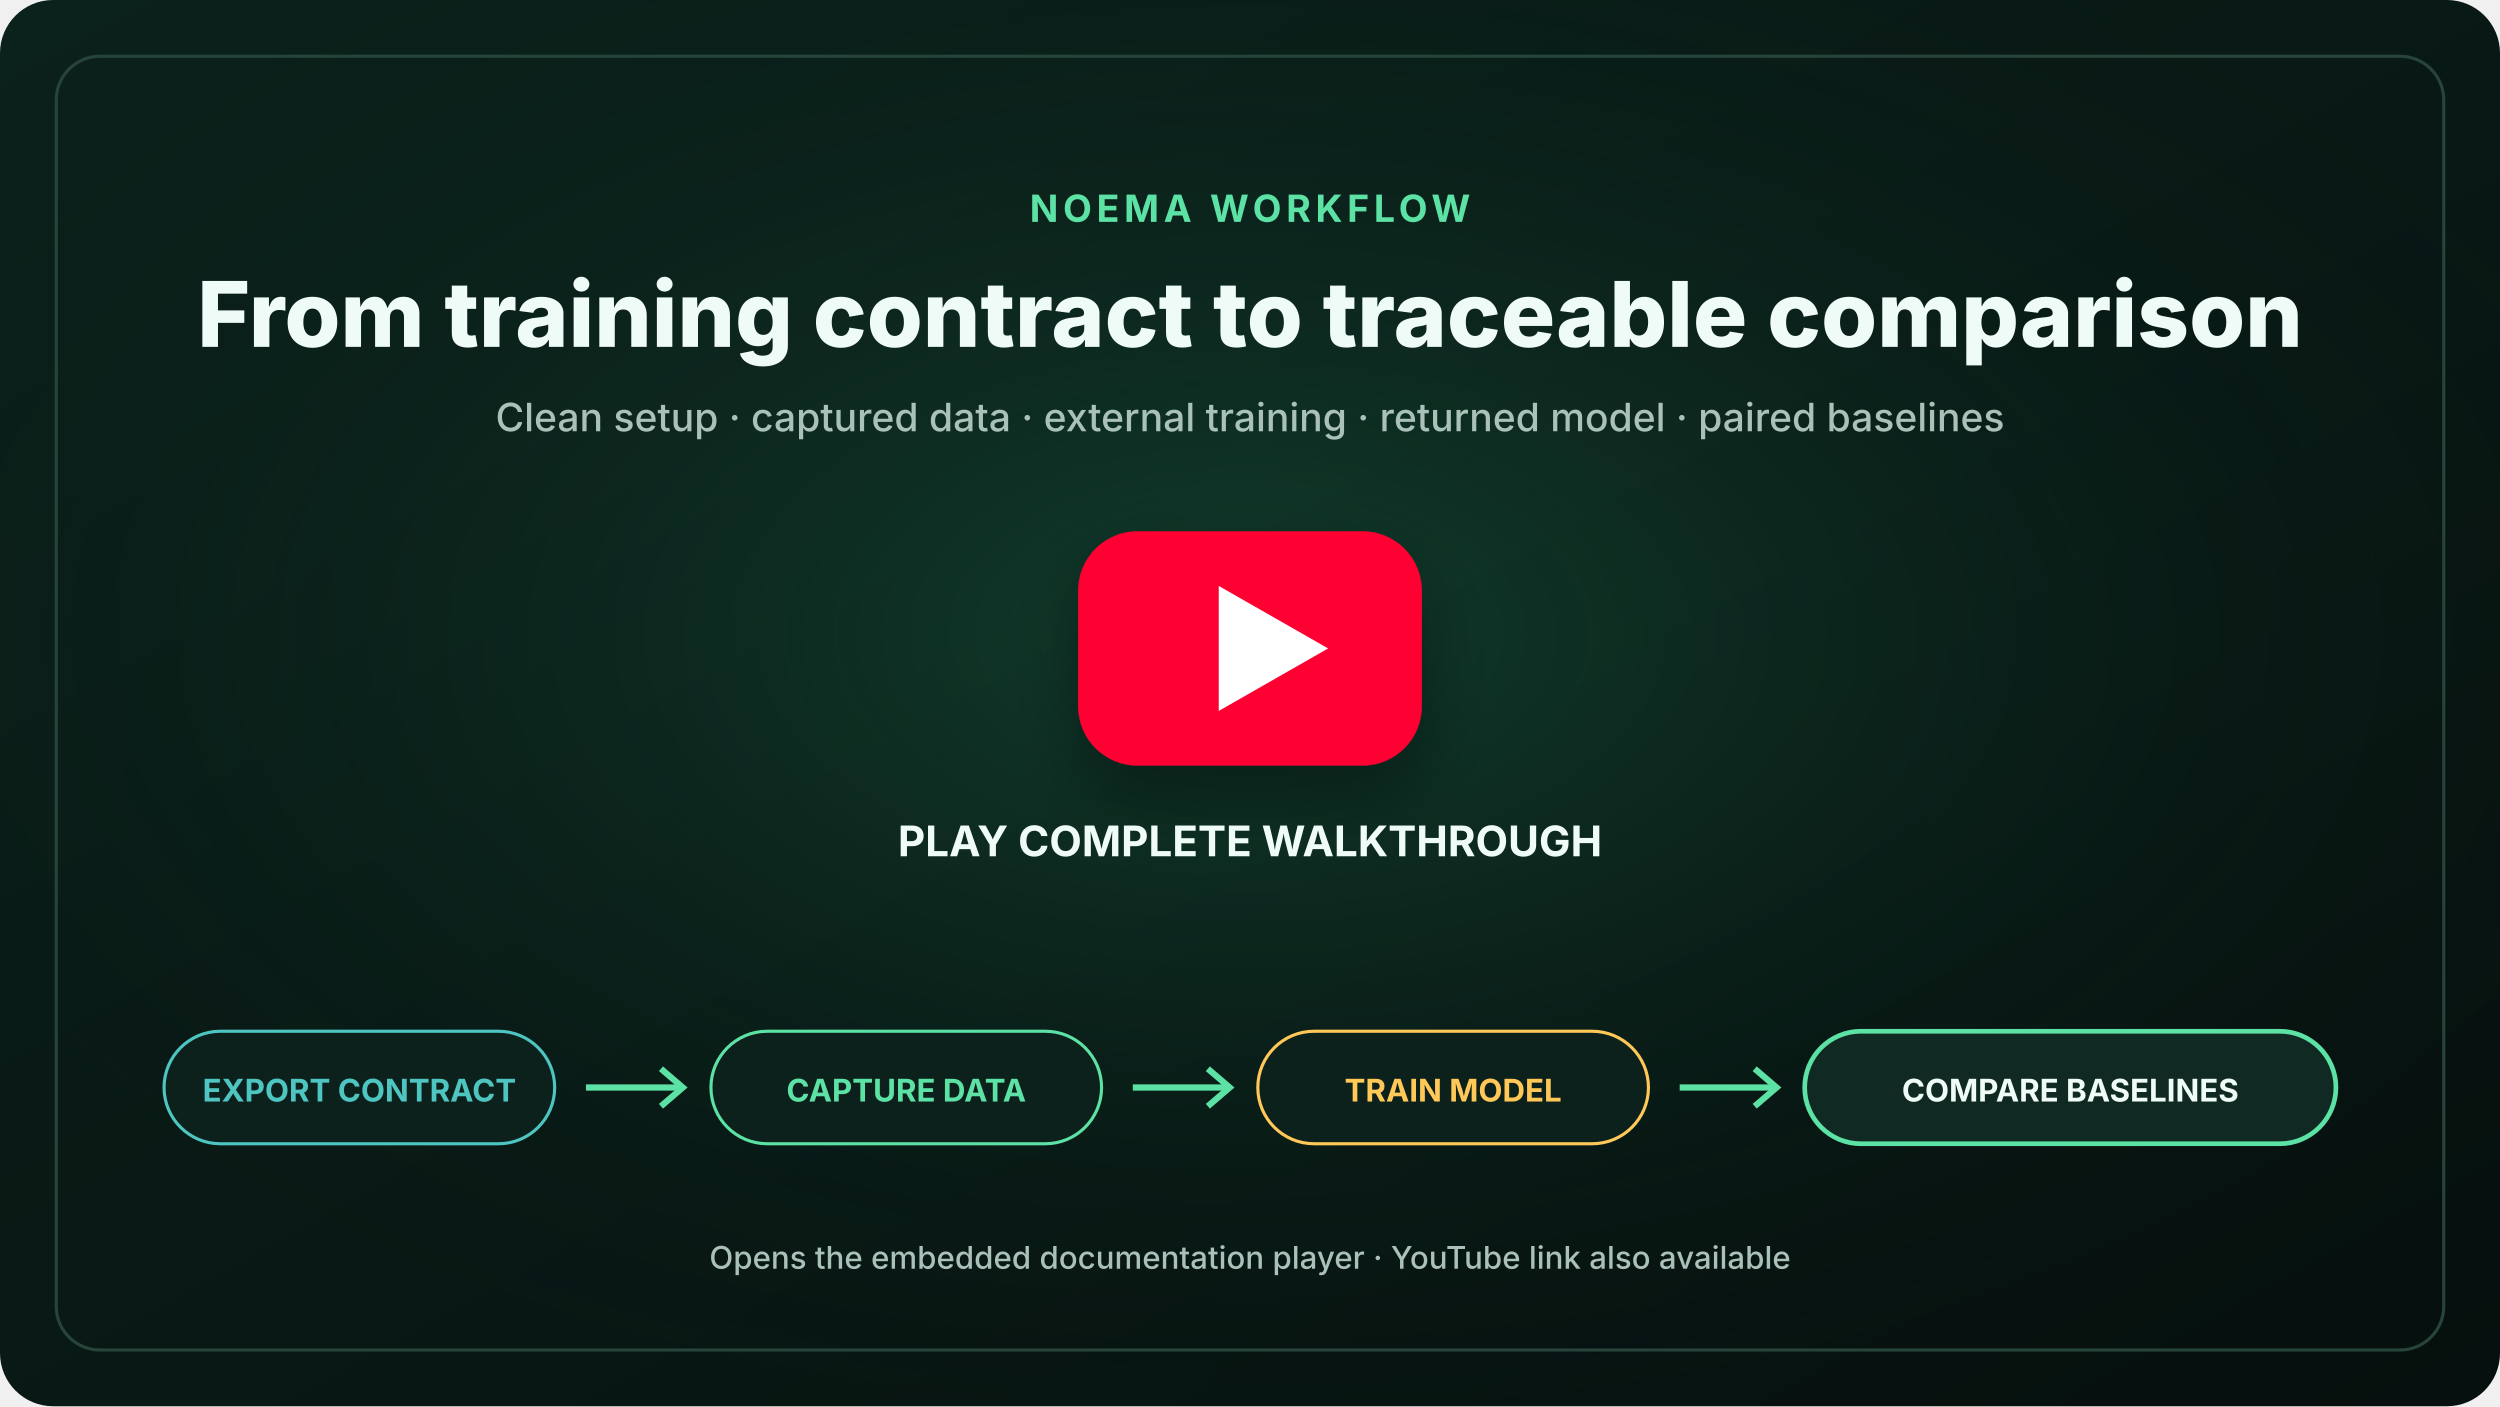
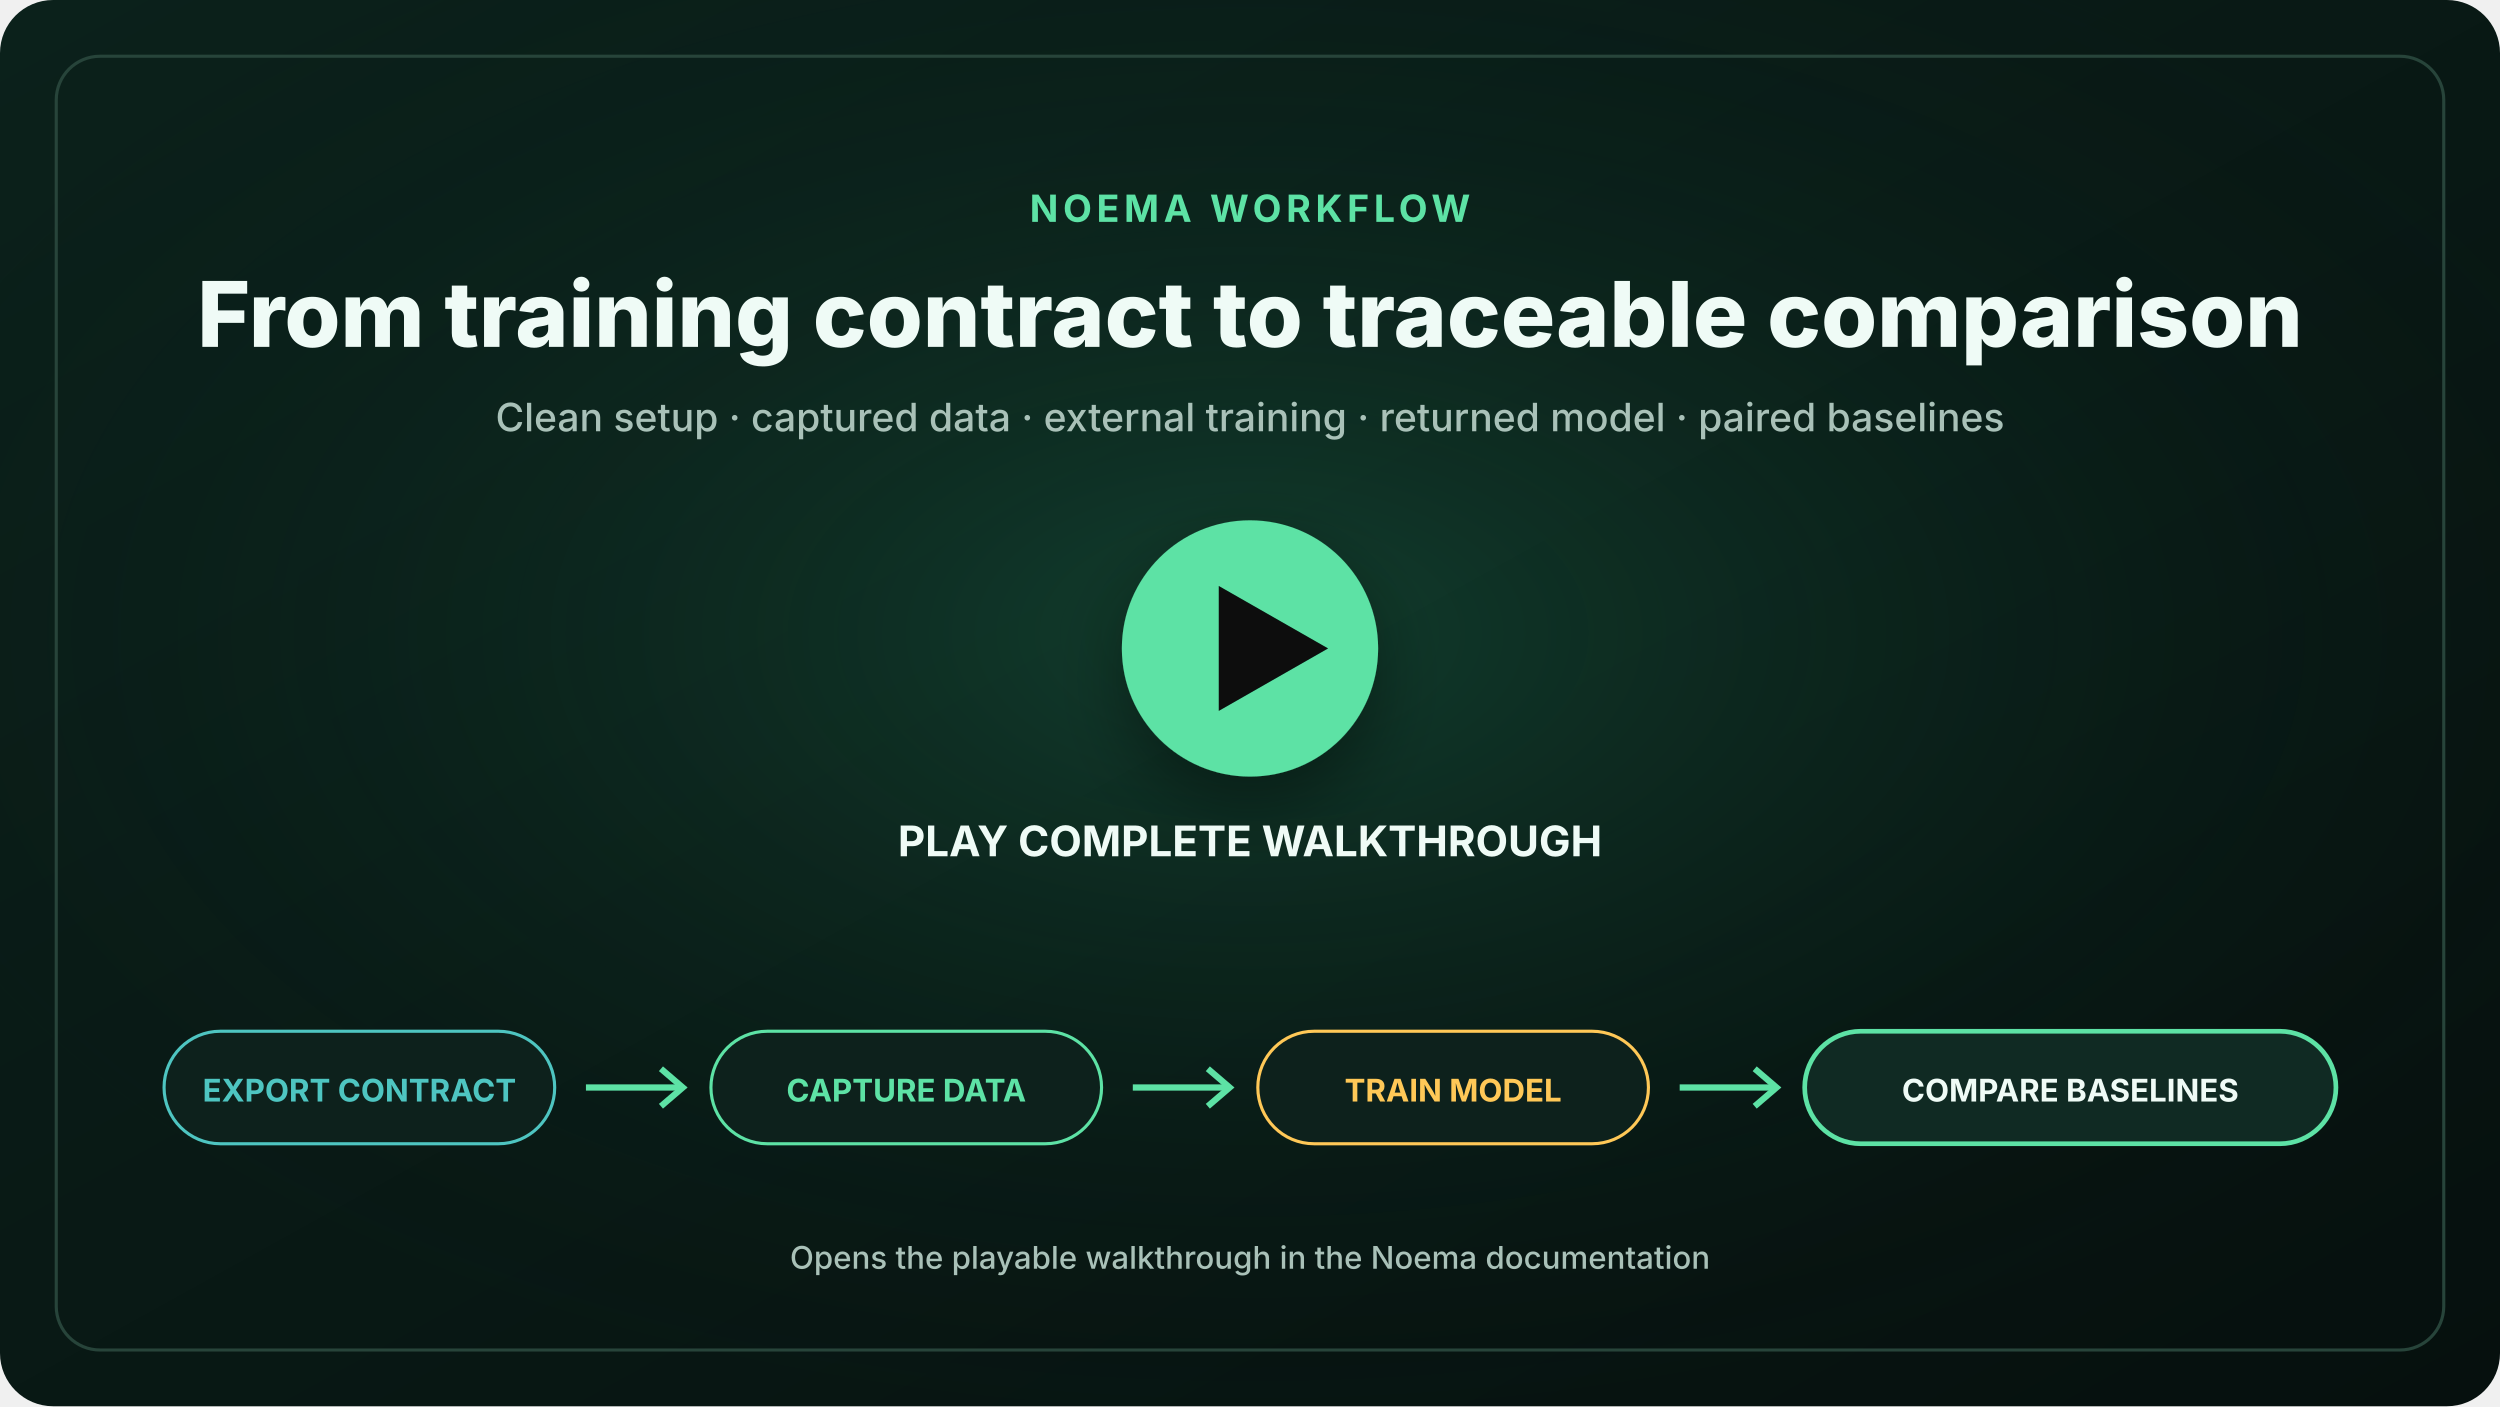
<svg xmlns="http://www.w3.org/2000/svg" viewBox="0 0 1600 900" role="img" aria-labelledby="title desc">
  <defs>
    <linearGradient id="background" x1="0" y1="0" x2="1" y2="1">
      <stop offset="0" stop-color="#0b211b" />
      <stop offset="1" stop-color="#06100e" />
    </linearGradient>
    <radialGradient id="glow" cx="50%" cy="45%" r="60%">
      <stop offset="0" stop-color="#2fb47c" stop-opacity=".24" />
      <stop offset="1" stop-color="#07110f" stop-opacity="0" />
    </radialGradient>
    <filter id="shadow" x="-30%" y="-30%" width="160%" height="160%">
      <feDropShadow dx="0" dy="18" stdDeviation="22" flood-color="#000" flood-opacity=".4" />
    </filter>
  </defs>
  <rect width="1600" height="900" rx="34" fill="url(#background)" />
  <rect width="1600" height="900" rx="34" fill="url(#glow)" />
  <rect x="36" y="36" width="1528" height="828" rx="28" fill="none" stroke="#27443a" stroke-width="2" />
  <text x="800" y="142" fill="#5de2a5" font-family="Inter,Segoe UI,Arial,sans-serif" font-size="24" font-weight="750" text-anchor="middle" letter-spacing="3">NOEMA WORKFLOW</text>
  <text x="800" y="222" fill="#effbf6" font-family="Inter,Segoe UI,Arial,sans-serif" font-size="58" font-weight="760" text-anchor="middle">From training contract to traceable comparison</text>
  <text x="800" y="276" fill="#a9c1b8" font-family="Inter,Segoe UI,Arial,sans-serif" font-size="25" font-weight="500" text-anchor="middle">Clean setup · captured data · external training · returned model · paired baselines</text>
  <g filter="url(#shadow)">
-     <rect x="690" y="340" width="220" height="150" rx="38" fill="#ff0033" />
-     <path d="M 780 375 L 780 455 L 850 415 Z" fill="#ffffff" />
+     <circle cx="800" cy="415" r="82" fill="#5de2a5" />
+     <path d="M 780 375 L 780 455 L 850 415 Z" fill="#07110f" />
  </g>
  <text x="800" y="548" fill="#effbf6" font-family="Inter,Segoe UI,Arial,sans-serif" font-size="27" font-weight="720" text-anchor="middle">PLAY COMPLETE WALKTHROUGH</text>
  <g font-family="Inter,Segoe UI,Arial,sans-serif" font-size="20" font-weight="700" text-anchor="middle">
    <rect x="105" y="660" width="250" height="72" rx="36" fill="#0d211c" stroke="#4ec5c1" stroke-width="2" />
    <text x="230" y="705" fill="#4ec5c1">EXPORT CONTRACT</text>
    <path d="M 375 696 H 435" stroke="#5de2a5" stroke-width="4" />
    <path d="M 423 684 L 437 696 L 423 708" fill="none" stroke="#5de2a5" stroke-width="4" />
    <rect x="455" y="660" width="250" height="72" rx="36" fill="#0d211c" stroke="#5de2a5" stroke-width="2" />
    <text x="580" y="705" fill="#5de2a5">CAPTURE DATA</text>
    <path d="M 725 696 H 785" stroke="#5de2a5" stroke-width="4" />
    <path d="M 773 684 L 787 696 L 773 708" fill="none" stroke="#5de2a5" stroke-width="4" />
    <rect x="805" y="660" width="250" height="72" rx="36" fill="#0d211c" stroke="#ffc857" stroke-width="2" />
    <text x="930" y="705" fill="#ffc857">TRAIN MODEL</text>
    <path d="M 1075 696 H 1135" stroke="#5de2a5" stroke-width="4" />
    <path d="M 1123 684 L 1137 696 L 1123 708" fill="none" stroke="#5de2a5" stroke-width="4" />
    <rect x="1155" y="660" width="340" height="72" rx="36" fill="#102a23" stroke="#5de2a5" stroke-width="3" />
    <text x="1325" y="705" fill="#effbf6">COMPARE BASELINES</text>
  </g>
-   <text x="800" y="812" fill="#a9c1b8" font-family="Inter,Segoe UI,Arial,sans-serif" font-size="20" font-weight="500" text-anchor="middle">Opens the embedded documentation player · YouTube link also available</text>
+   <text x="800" y="812" fill="#a9c1b8" font-family="Inter,Segoe UI,Arial,sans-serif" font-size="20" font-weight="500" text-anchor="middle">Opens the playable walkthrough in the Noema documentation</text>
</svg>
